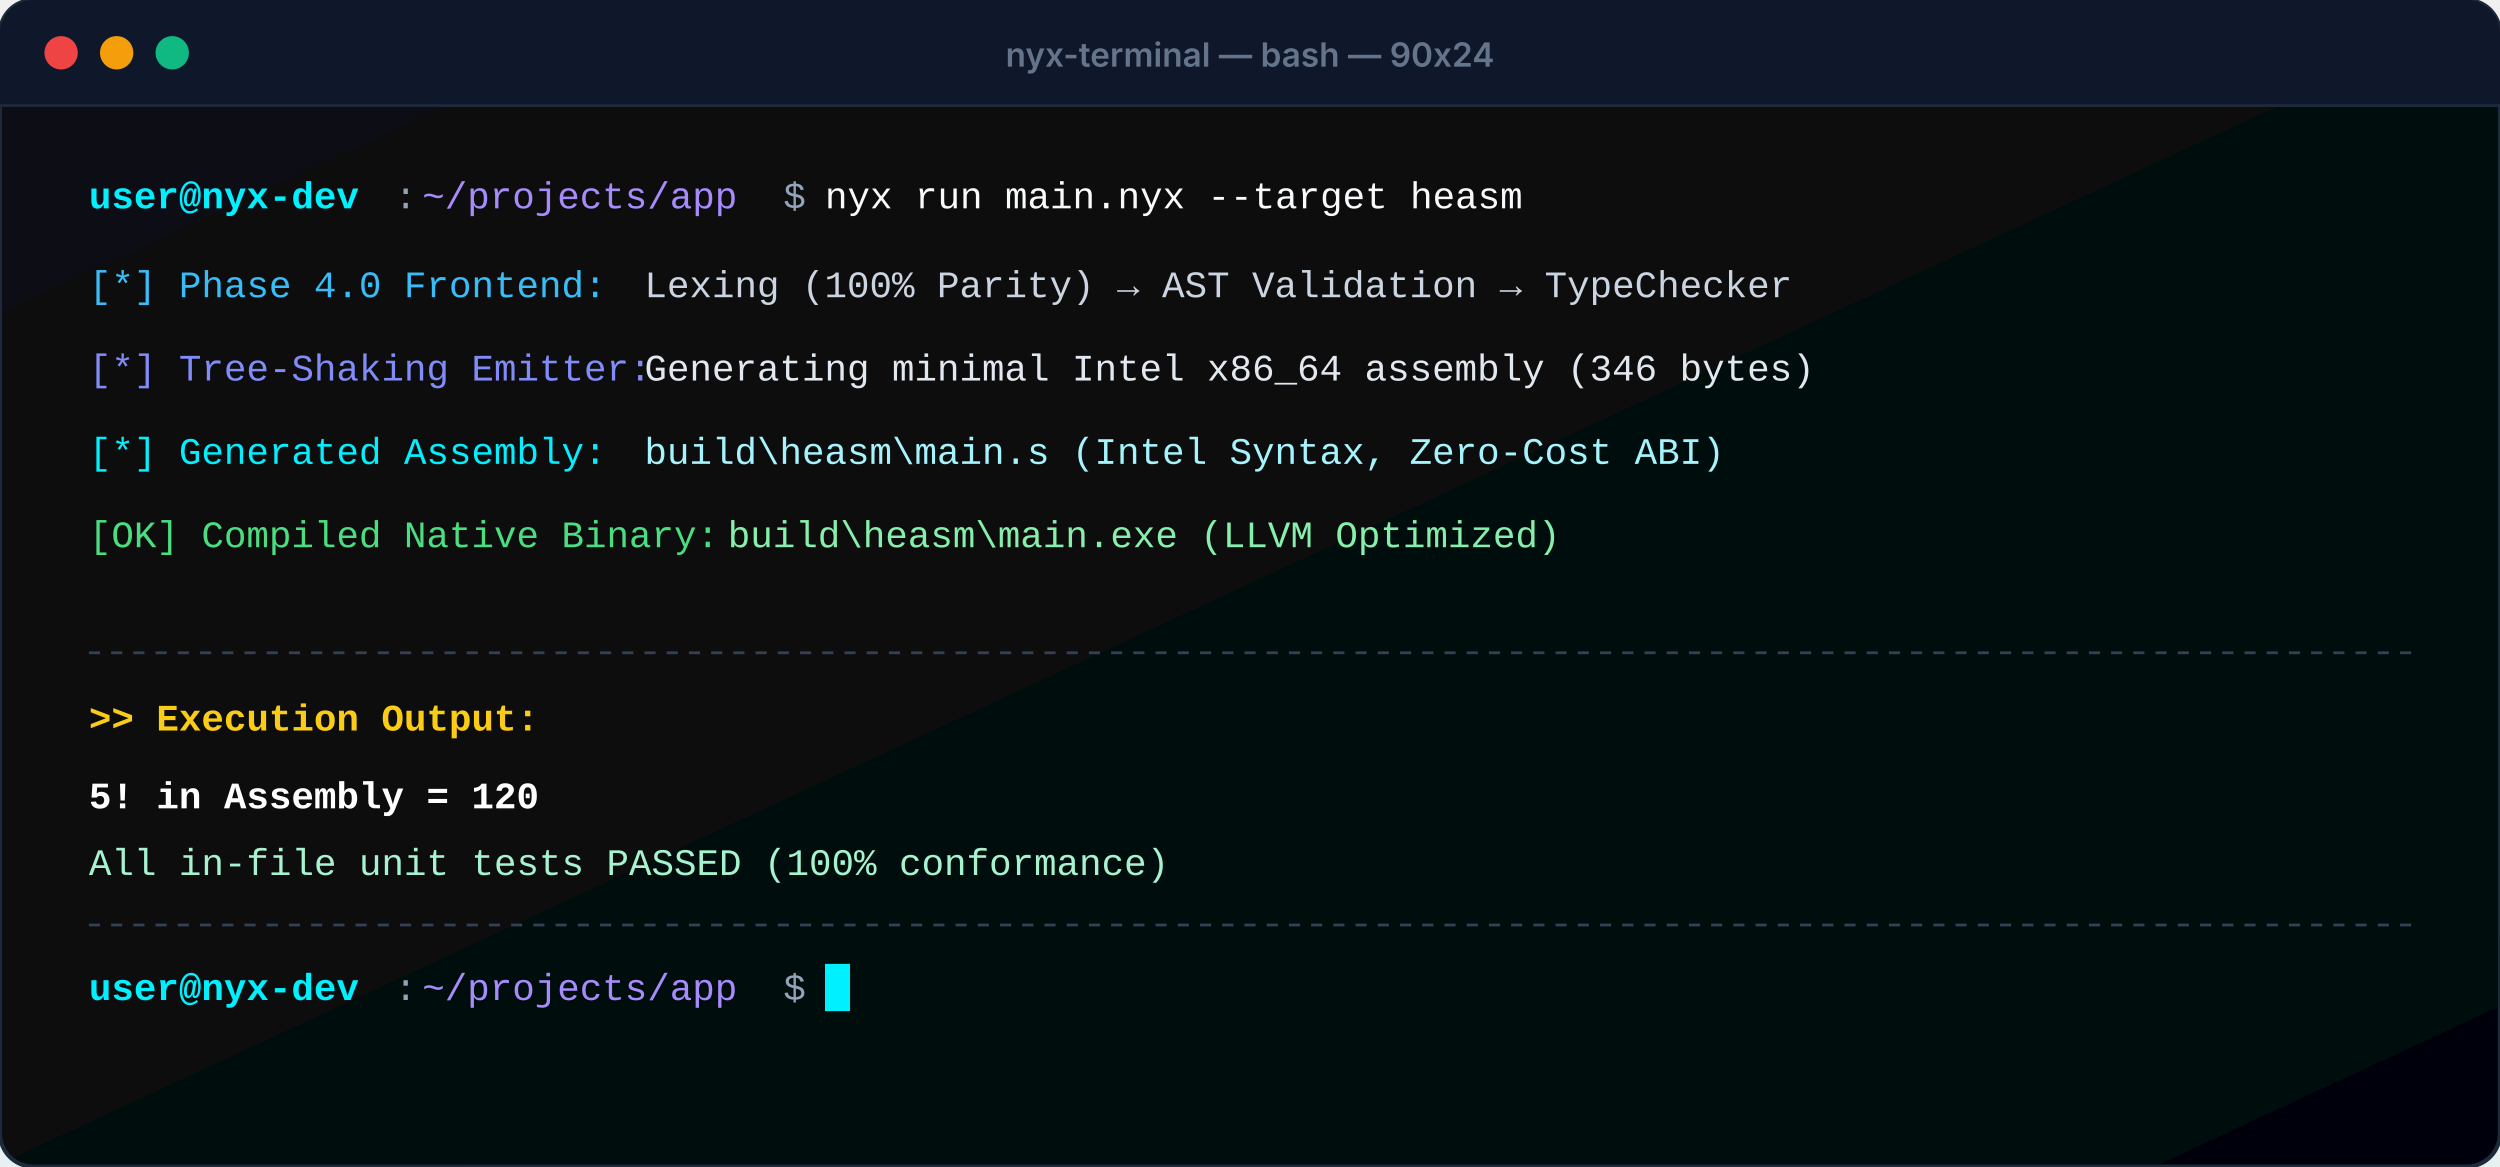
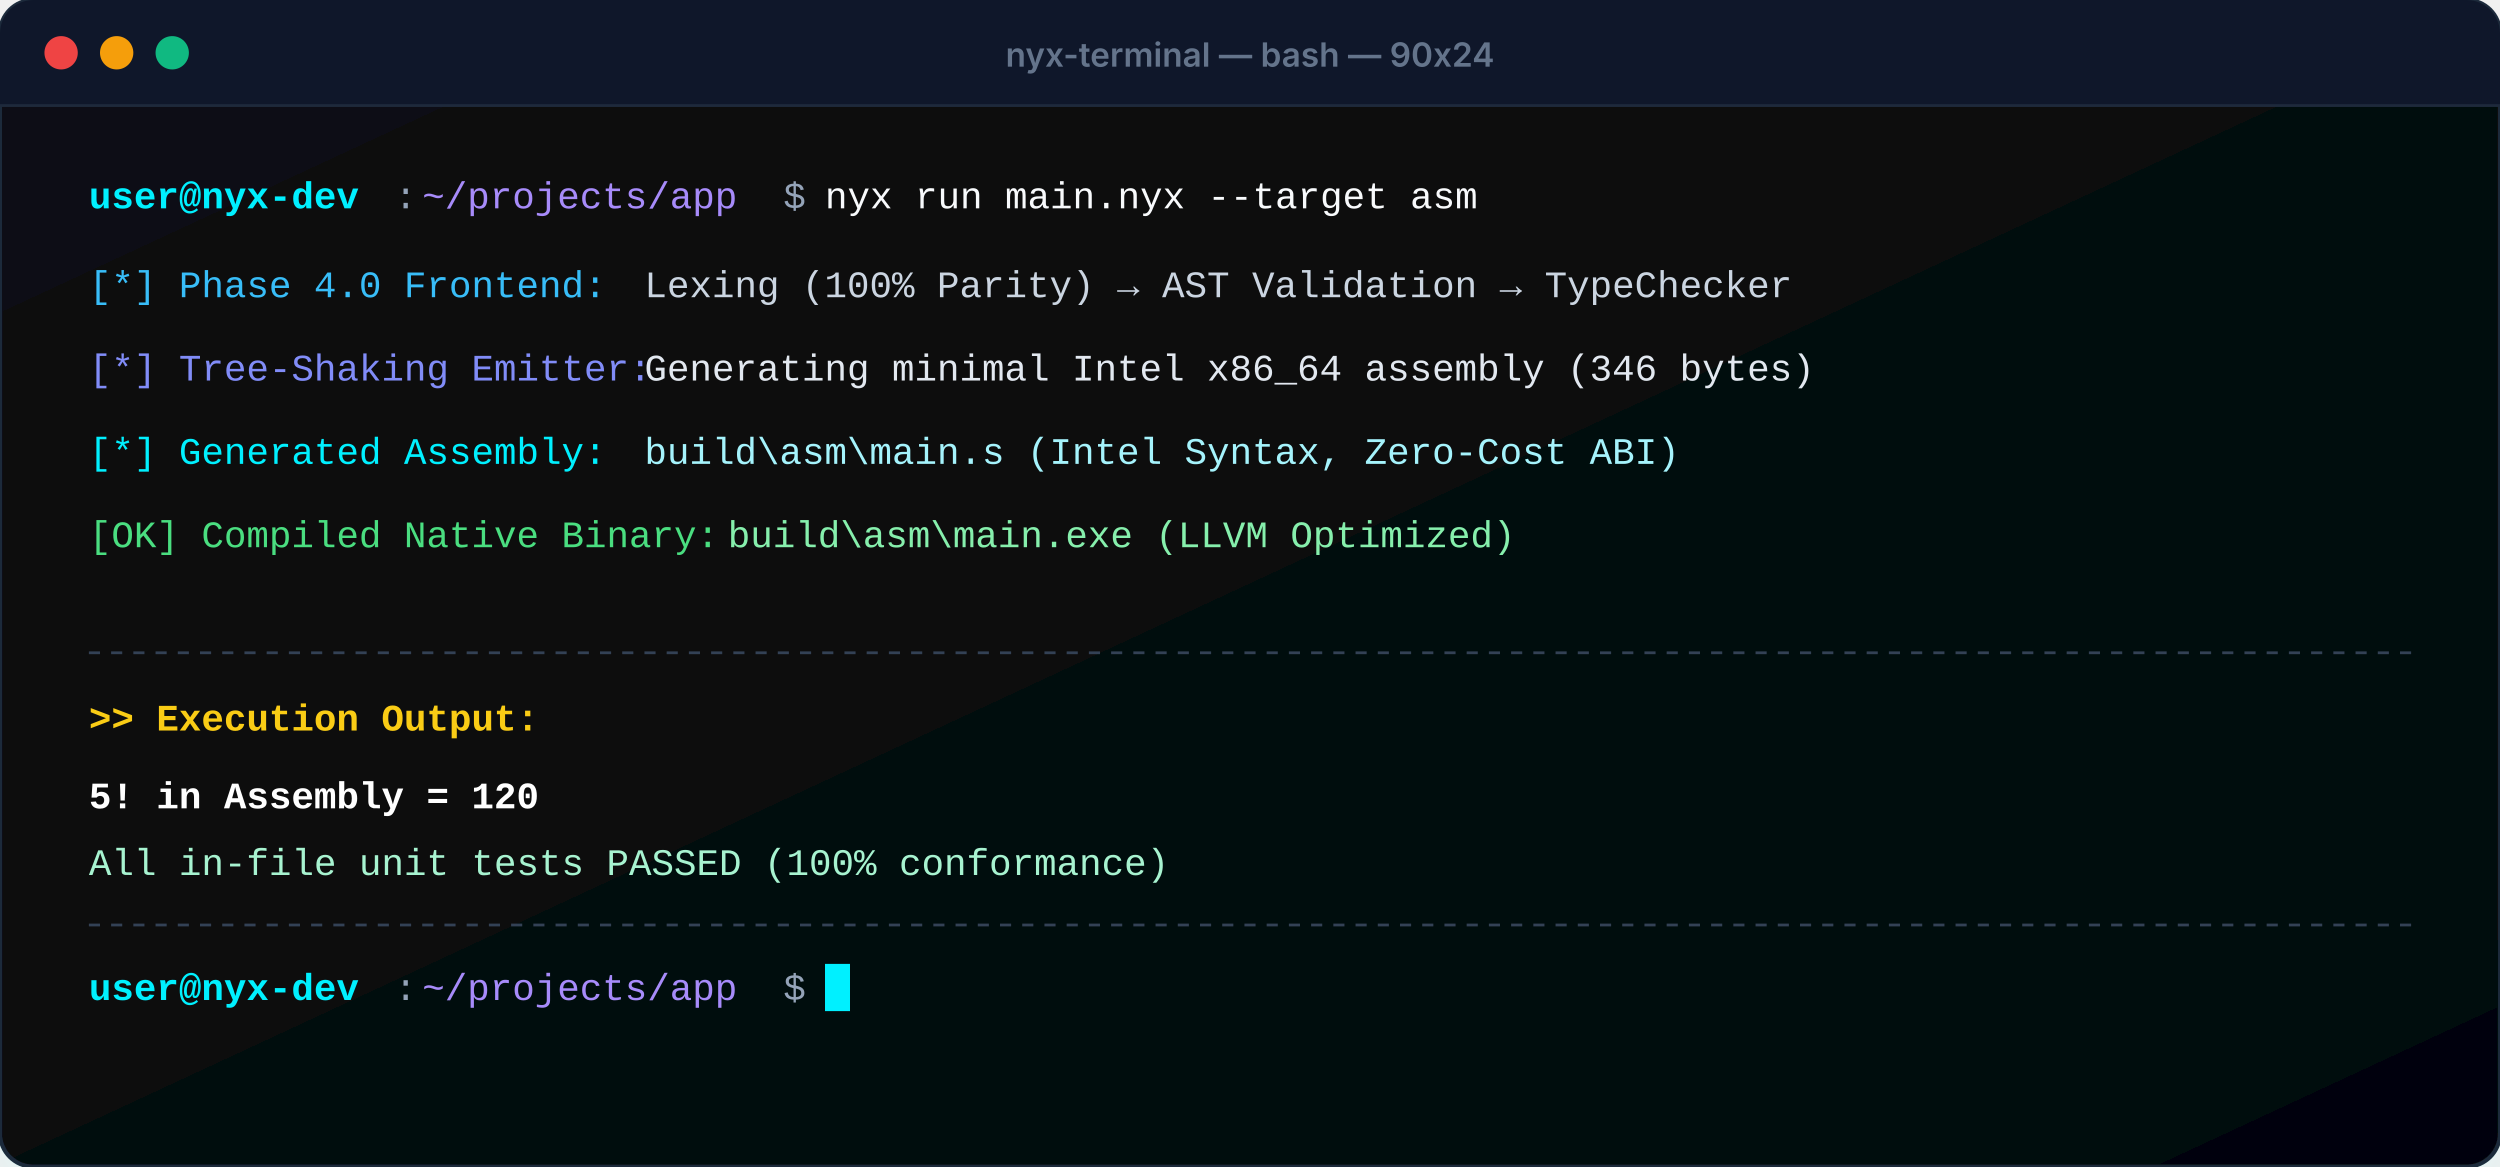
<svg xmlns="http://www.w3.org/2000/svg" viewBox="0 0 900 420" width="100%" height="100%">
  <defs>
    <linearGradient id="termBg" x1="0%" y1="0%" x2="100%" y2="100%">
      <stop offset="0%" stop-color="#090d13" />
      <stop offset="100%" stop-color="#040608" />
    </linearGradient>
    <filter id="termGlow" x="-10%" y="-10%" width="120%" height="120%">
      <feDropShadow dx="0" dy="8" stdDeviation="16" flood-color="rgba(0, 240, 255, 0.15)" />
    </filter>
  </defs>
  <style>
    .term-mono { font-family: 'JetBrains Mono', 'Fira Code', 'Courier New', monospace; font-size: 13.5px; }
    
    @keyframes blink {
      0%, 49% { opacity: 1; }
      50%, 100% { opacity: 0; }
    }
    .cursor { animation: blink 1s infinite; }

    @keyframes line1Anim { 0% { opacity: 0; } 10% { opacity: 1; } 100% { opacity: 1; } }
    @keyframes line2Anim { 0%, 20% { opacity: 0; } 30% { opacity: 1; } 100% { opacity: 1; } }
    @keyframes line3Anim { 0%, 40% { opacity: 0; } 50% { opacity: 1; } 100% { opacity: 1; } }
    @keyframes line4Anim { 0%, 60% { opacity: 0; } 70% { opacity: 1; } 100% { opacity: 1; } }
    @keyframes line5Anim { 0%, 75% { opacity: 0; } 85% { opacity: 1; } 100% { opacity: 1; } }
    @keyframes line6Anim { 0%, 88% { opacity: 0; } 95% { opacity: 1; } 100% { opacity: 1; } }

    .l1 { animation: line1Anim 8s infinite; }
    .l2 { animation: line2Anim 8s infinite; }
    .l3 { animation: line3Anim 8s infinite; }
    .l4 { animation: line4Anim 8s infinite; }
    .l5 { animation: line5Anim 8s infinite; }
    .l6 { animation: line6Anim 8s infinite; }
  </style>
  <rect width="900" height="420" rx="12" fill="url(#termBg)" stroke="#1e293b" stroke-width="1.5" filter="url(#termGlow)" />
  <rect width="900" height="38" rx="12" fill="#0f172a" />
  <rect y="26" width="900" height="12" fill="#0f172a" />
  <line x1="0" y1="38" x2="900" y2="38" stroke="#1e293b" stroke-width="1" />
  <circle cx="22" cy="19" r="6" fill="#ef4444" />
  <circle cx="42" cy="19" r="6" fill="#f59e0b" />
  <circle cx="62" cy="19" r="6" fill="#10b981" />
  <text x="450" y="24" text-anchor="middle" font-family="'Inter', sans-serif" font-size="12" font-weight="600" fill="#64748b">nyx-terminal — bash — 90x24</text>
  <g transform="translate(32, 75)" class="term-mono">
    <g class="l1">
      <text x="0" y="0" fill="#00f0ff" font-weight="700">user@nyx-dev</text>
      <text x="110" y="0" fill="#94a3b8">:</text>
      <text x="120" y="0" fill="#a78bfa">~/projects/app</text>
      <text x="250" y="0" fill="#94a3b8">$</text>
-       <text x="265" y="0" fill="#f8fafc">nyx run main.nyx --target heasm</text>
+       <text x="265" y="0" fill="#f8fafc">nyx run main.nyx --target asm</text>
    </g>
    <g transform="translate(0, 32)" class="l2">
      <text x="0" y="0" fill="#38bdf8">[*] Phase 4.0 Frontend:</text>
      <text x="200" y="0" fill="#cbd5e1">Lexing (100% Parity) → AST Validation → TypeChecker</text>
    </g>
    <g transform="translate(0, 62)" class="l3">
      <text x="0" y="0" fill="#818cf8">[*] Tree-Shaking Emitter:</text>
      <text x="200" y="0" fill="#e2e8f0">Generating minimal Intel x86_64 assembly (346 bytes)</text>
    </g>
    <g transform="translate(0, 92)" class="l4">
      <text x="0" y="0" fill="#00f0ff">[*] Generated Assembly:</text>
-       <text x="200" y="0" fill="#a5f3fc">build\heasm\main.s (Intel Syntax, Zero-Cost ABI)</text>
+       <text x="200" y="0" fill="#a5f3fc">build\asm\main.s (Intel Syntax, Zero-Cost ABI)</text>
    </g>
    <g transform="translate(0, 122)" class="l5">
      <text x="0" y="0" fill="#4ade80">[OK] Compiled Native Binary:</text>
-       <text x="230" y="0" fill="#86efac">build\heasm\main.exe (LLVM Optimized)</text>
+       <text x="230" y="0" fill="#86efac">build\asm\main.exe (LLVM Optimized)</text>
    </g>
    <g transform="translate(0, 160)" class="l6">
      <line x1="0" y1="0" x2="836" y2="0" stroke="#334155" stroke-dasharray="4" />
      <text x="0" y="28" fill="#facc15" font-weight="700">&gt;&gt; Execution Output:</text>
      <text x="0" y="56" fill="#ffffff" font-weight="600">5! in Assembly = 120</text>
      <text x="0" y="80" fill="#a7f3d0">All in-file unit tests PASSED (100% conformance)</text>
      <line x1="0" y1="98" x2="836" y2="98" stroke="#334155" stroke-dasharray="4" />
      <g transform="translate(0, 125)">
        <text x="0" y="0" fill="#00f0ff" font-weight="700">user@nyx-dev</text>
        <text x="110" y="0" fill="#94a3b8">:</text>
        <text x="120" y="0" fill="#a78bfa">~/projects/app</text>
        <text x="250" y="0" fill="#94a3b8">$</text>
        <rect x="265" y="-13" width="9" height="17" fill="#00f0ff" class="cursor" />
      </g>
    </g>
  </g>
</svg>
